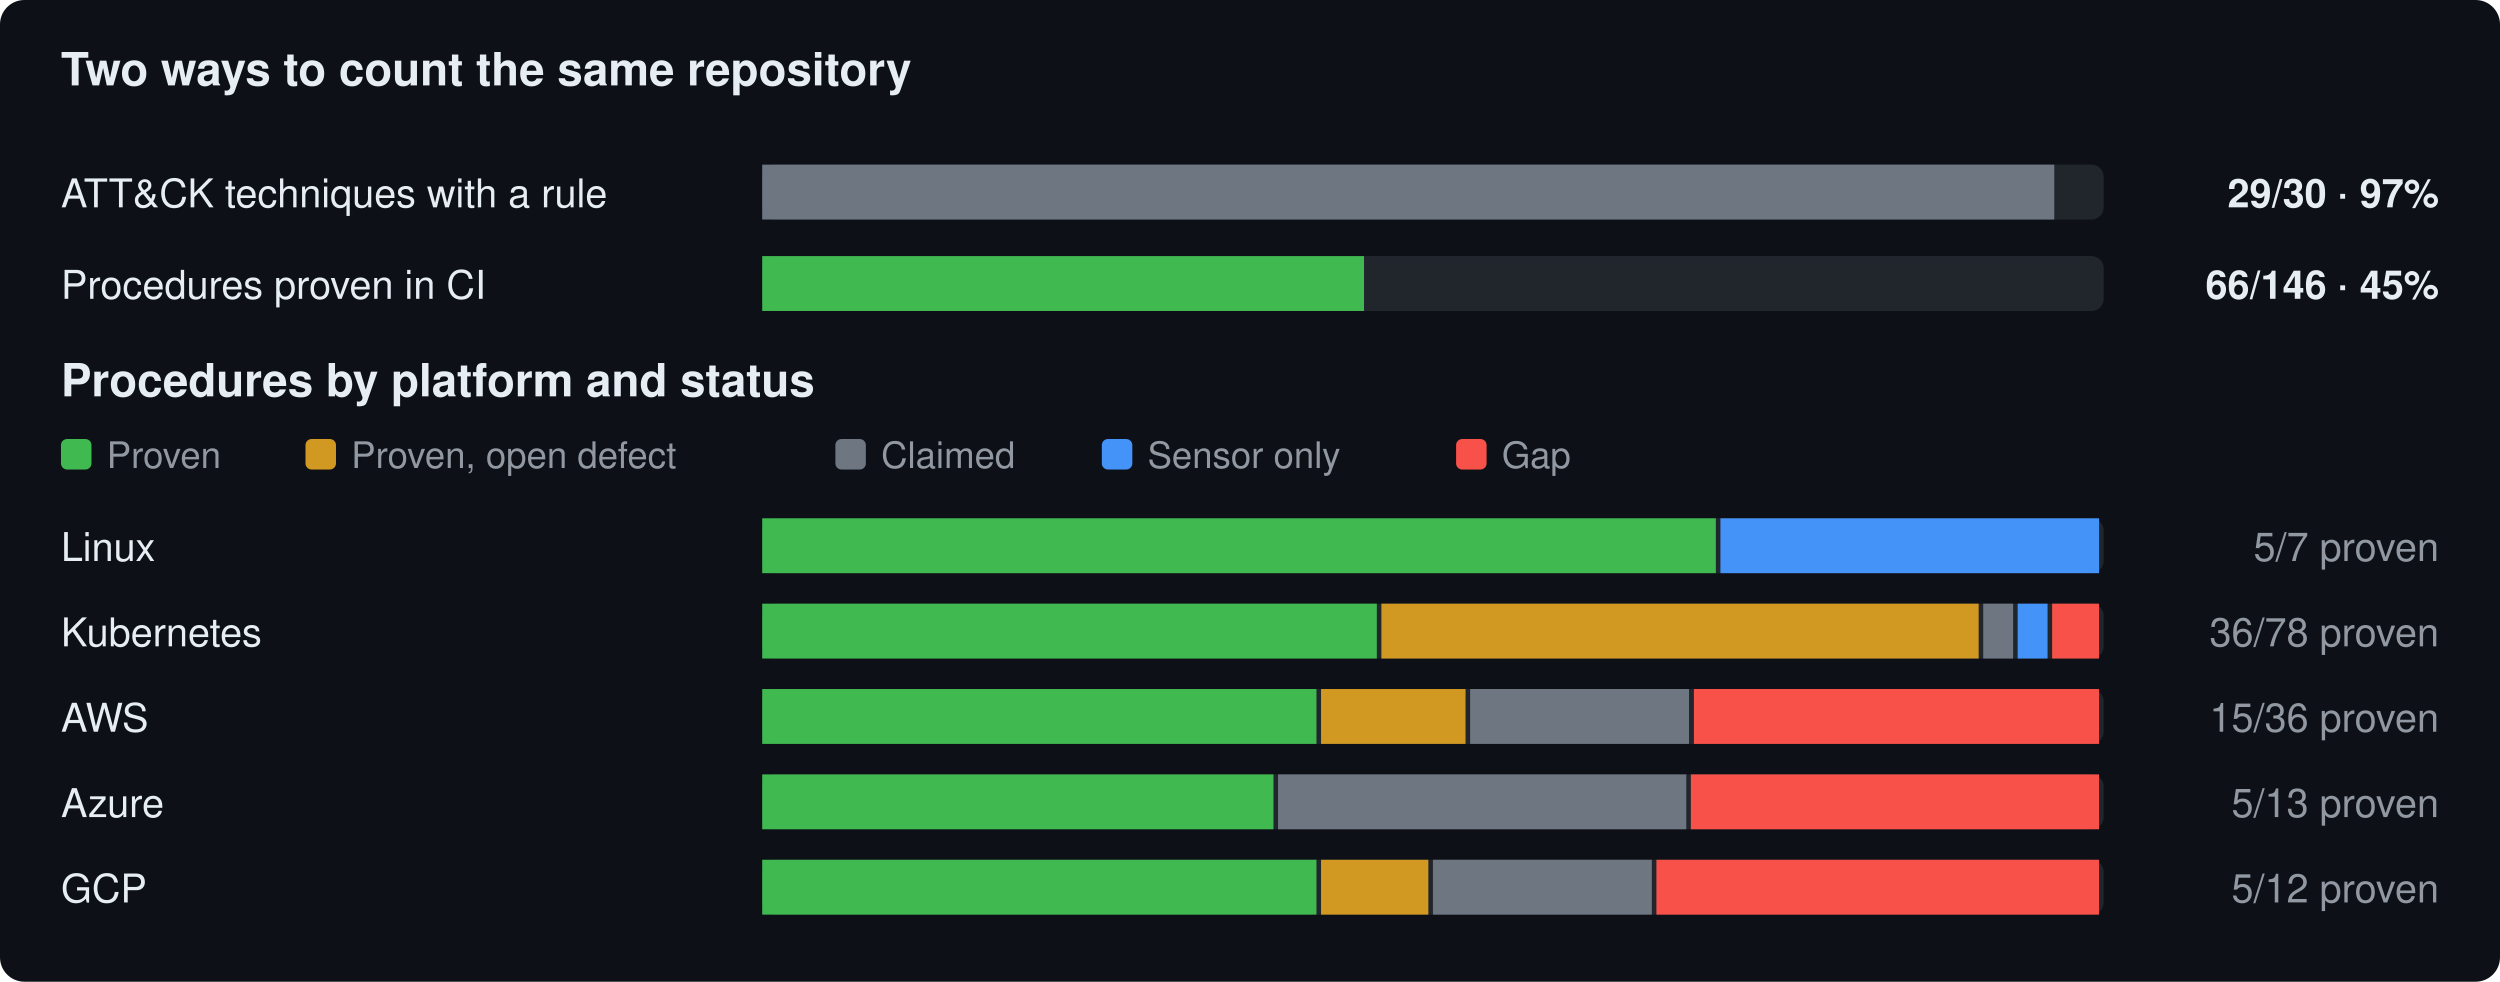
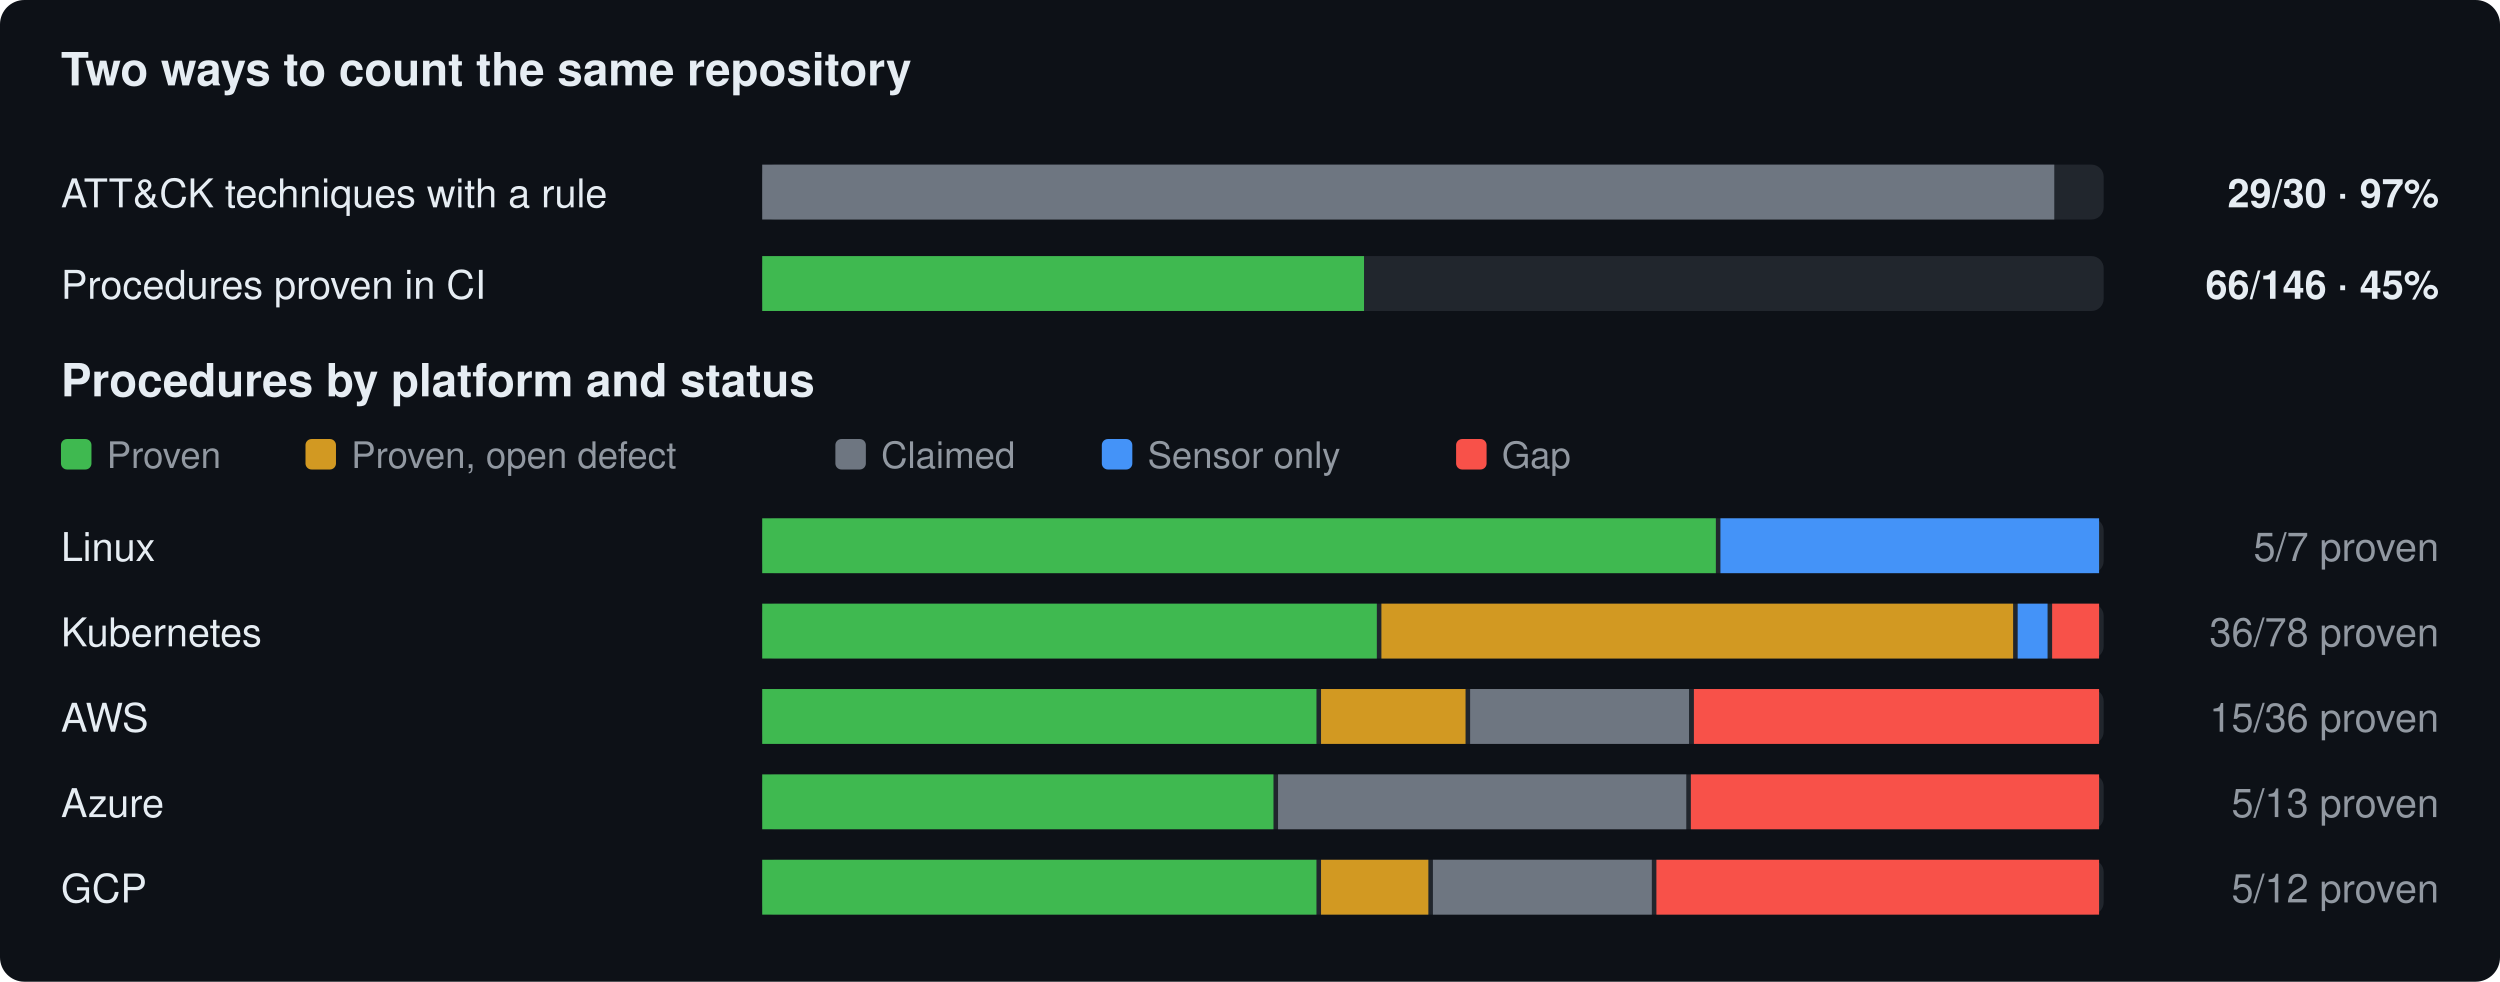
<svg xmlns="http://www.w3.org/2000/svg" width="820" height="322" viewBox="0 0 820 322" font-family="-apple-system,BlinkMacSystemFont,'Segoe UI',Helvetica,Arial,sans-serif" role="img" aria-label="Procedure coverage: 66 of 146 procedures proven in CI">
  <rect width="820" height="322" rx="8" fill="#0d1117" />
  <text x="20" y="28" fill="#e6edf3" font-size="15" font-weight="600" text-anchor="start">Two ways to count the same repository</text>
  <text x="20" y="68" fill="#e6edf3" font-size="13" font-weight="400" text-anchor="start">ATT&amp;CK techniques with a rule</text>
  <rect x="250" y="54" width="440" height="18" rx="4" fill="#21262d" />
  <rect x="250.0" y="54" width="423.8" height="18" fill="#6e7681" />
  <text x="800" y="68" fill="#e6edf3" font-size="13" font-weight="600" text-anchor="end">29/30 · 97%</text>
  <text x="20" y="98" fill="#e6edf3" font-size="13" font-weight="400" text-anchor="start">Procedures proven in CI</text>
  <rect x="250" y="84" width="440" height="18" rx="4" fill="#21262d" />
  <rect x="250.0" y="84" width="197.4" height="18" fill="#3fb950" />
  <text x="800" y="98" fill="#e6edf3" font-size="13" font-weight="600" text-anchor="end">66/146 · 45%</text>
  <text x="20" y="130" fill="#e6edf3" font-size="15" font-weight="600" text-anchor="start">Procedures by platform and status</text>
  <rect x="20" y="144" width="10" height="10" rx="2" fill="#3fb950" />
  <text x="35" y="153.5" fill="#9198a1" font-size="12" font-weight="400" text-anchor="start">Proven</text>
  <rect x="100.2" y="144" width="10" height="10" rx="2" fill="#d29922" />
  <text x="115.2" y="153.5" fill="#9198a1" font-size="12" font-weight="400" text-anchor="start">Proven, open defect</text>
  <rect x="274.0" y="144" width="10" height="10" rx="2" fill="#6e7681" />
  <text x="289.0" y="153.5" fill="#9198a1" font-size="12" font-weight="400" text-anchor="start">Claimed</text>
  <rect x="361.4" y="144" width="10" height="10" rx="2" fill="#4493f8" />
  <text x="376.4" y="153.5" fill="#9198a1" font-size="12" font-weight="400" text-anchor="start">Sensor only</text>
  <rect x="477.6" y="144" width="10" height="10" rx="2" fill="#f85149" />
  <text x="492.6" y="153.5" fill="#9198a1" font-size="12" font-weight="400" text-anchor="start">Gap</text>
  <text x="20" y="184" fill="#e6edf3" font-size="13" font-weight="400" text-anchor="start">Linux</text>
  <rect x="250" y="170" width="440" height="18" rx="4" fill="#21262d" />
  <rect x="250.0" y="170" width="312.8" height="18" fill="#3fb950" />
  <rect x="564.3" y="170" width="124.2" height="18" fill="#4493f8" />
  <text x="800" y="184" fill="#9198a1" font-size="13" font-weight="400" text-anchor="end">5/7 proven</text>
  <text x="20" y="212" fill="#e6edf3" font-size="13" font-weight="400" text-anchor="start">Kubernetes</text>
  <rect x="250" y="198" width="440" height="18" rx="4" fill="#21262d" />
  <rect x="250.0" y="198" width="201.6" height="18" fill="#3fb950" />
-   <rect x="453.1" y="198" width="195.9" height="18" fill="#d29922" />
-   <rect x="650.5" y="198" width="9.8" height="18" fill="#6e7681" />
+   <rect x="453.1" y="198" width="207.2" height="18" fill="#d29922" />
  <rect x="661.8" y="198" width="9.8" height="18" fill="#4493f8" />
  <rect x="673.1" y="198" width="15.4" height="18" fill="#f85149" />
  <text x="800" y="212" fill="#9198a1" font-size="13" font-weight="400" text-anchor="end">36/78 proven</text>
  <text x="20" y="240" fill="#e6edf3" font-size="13" font-weight="400" text-anchor="start">AWS</text>
  <rect x="250" y="226" width="440" height="18" rx="4" fill="#21262d" />
  <rect x="250.0" y="226" width="181.8" height="18" fill="#3fb950" />
  <rect x="433.3" y="226" width="47.4" height="18" fill="#d29922" />
  <rect x="482.2" y="226" width="71.8" height="18" fill="#6e7681" />
  <rect x="555.6" y="226" width="132.9" height="18" fill="#f85149" />
  <text x="800" y="240" fill="#9198a1" font-size="13" font-weight="400" text-anchor="end">15/36 proven</text>
  <text x="20" y="268" fill="#e6edf3" font-size="13" font-weight="400" text-anchor="start">Azure</text>
  <rect x="250" y="254" width="440" height="18" rx="4" fill="#21262d" />
  <rect x="250.0" y="254" width="167.7" height="18" fill="#3fb950" />
  <rect x="419.2" y="254" width="133.9" height="18" fill="#6e7681" />
  <rect x="554.6" y="254" width="133.9" height="18" fill="#f85149" />
  <text x="800" y="268" fill="#9198a1" font-size="13" font-weight="400" text-anchor="end">5/13 proven</text>
  <text x="20" y="296" fill="#e6edf3" font-size="13" font-weight="400" text-anchor="start">GCP</text>
  <rect x="250" y="282" width="440" height="18" rx="4" fill="#21262d" />
  <rect x="250.0" y="282" width="181.8" height="18" fill="#3fb950" />
  <rect x="433.3" y="282" width="35.2" height="18" fill="#d29922" />
  <rect x="470.0" y="282" width="71.8" height="18" fill="#6e7681" />
  <rect x="543.3" y="282" width="145.2" height="18" fill="#f85149" />
  <text x="800" y="296" fill="#9198a1" font-size="13" font-weight="400" text-anchor="end">5/12 proven</text>
</svg>
